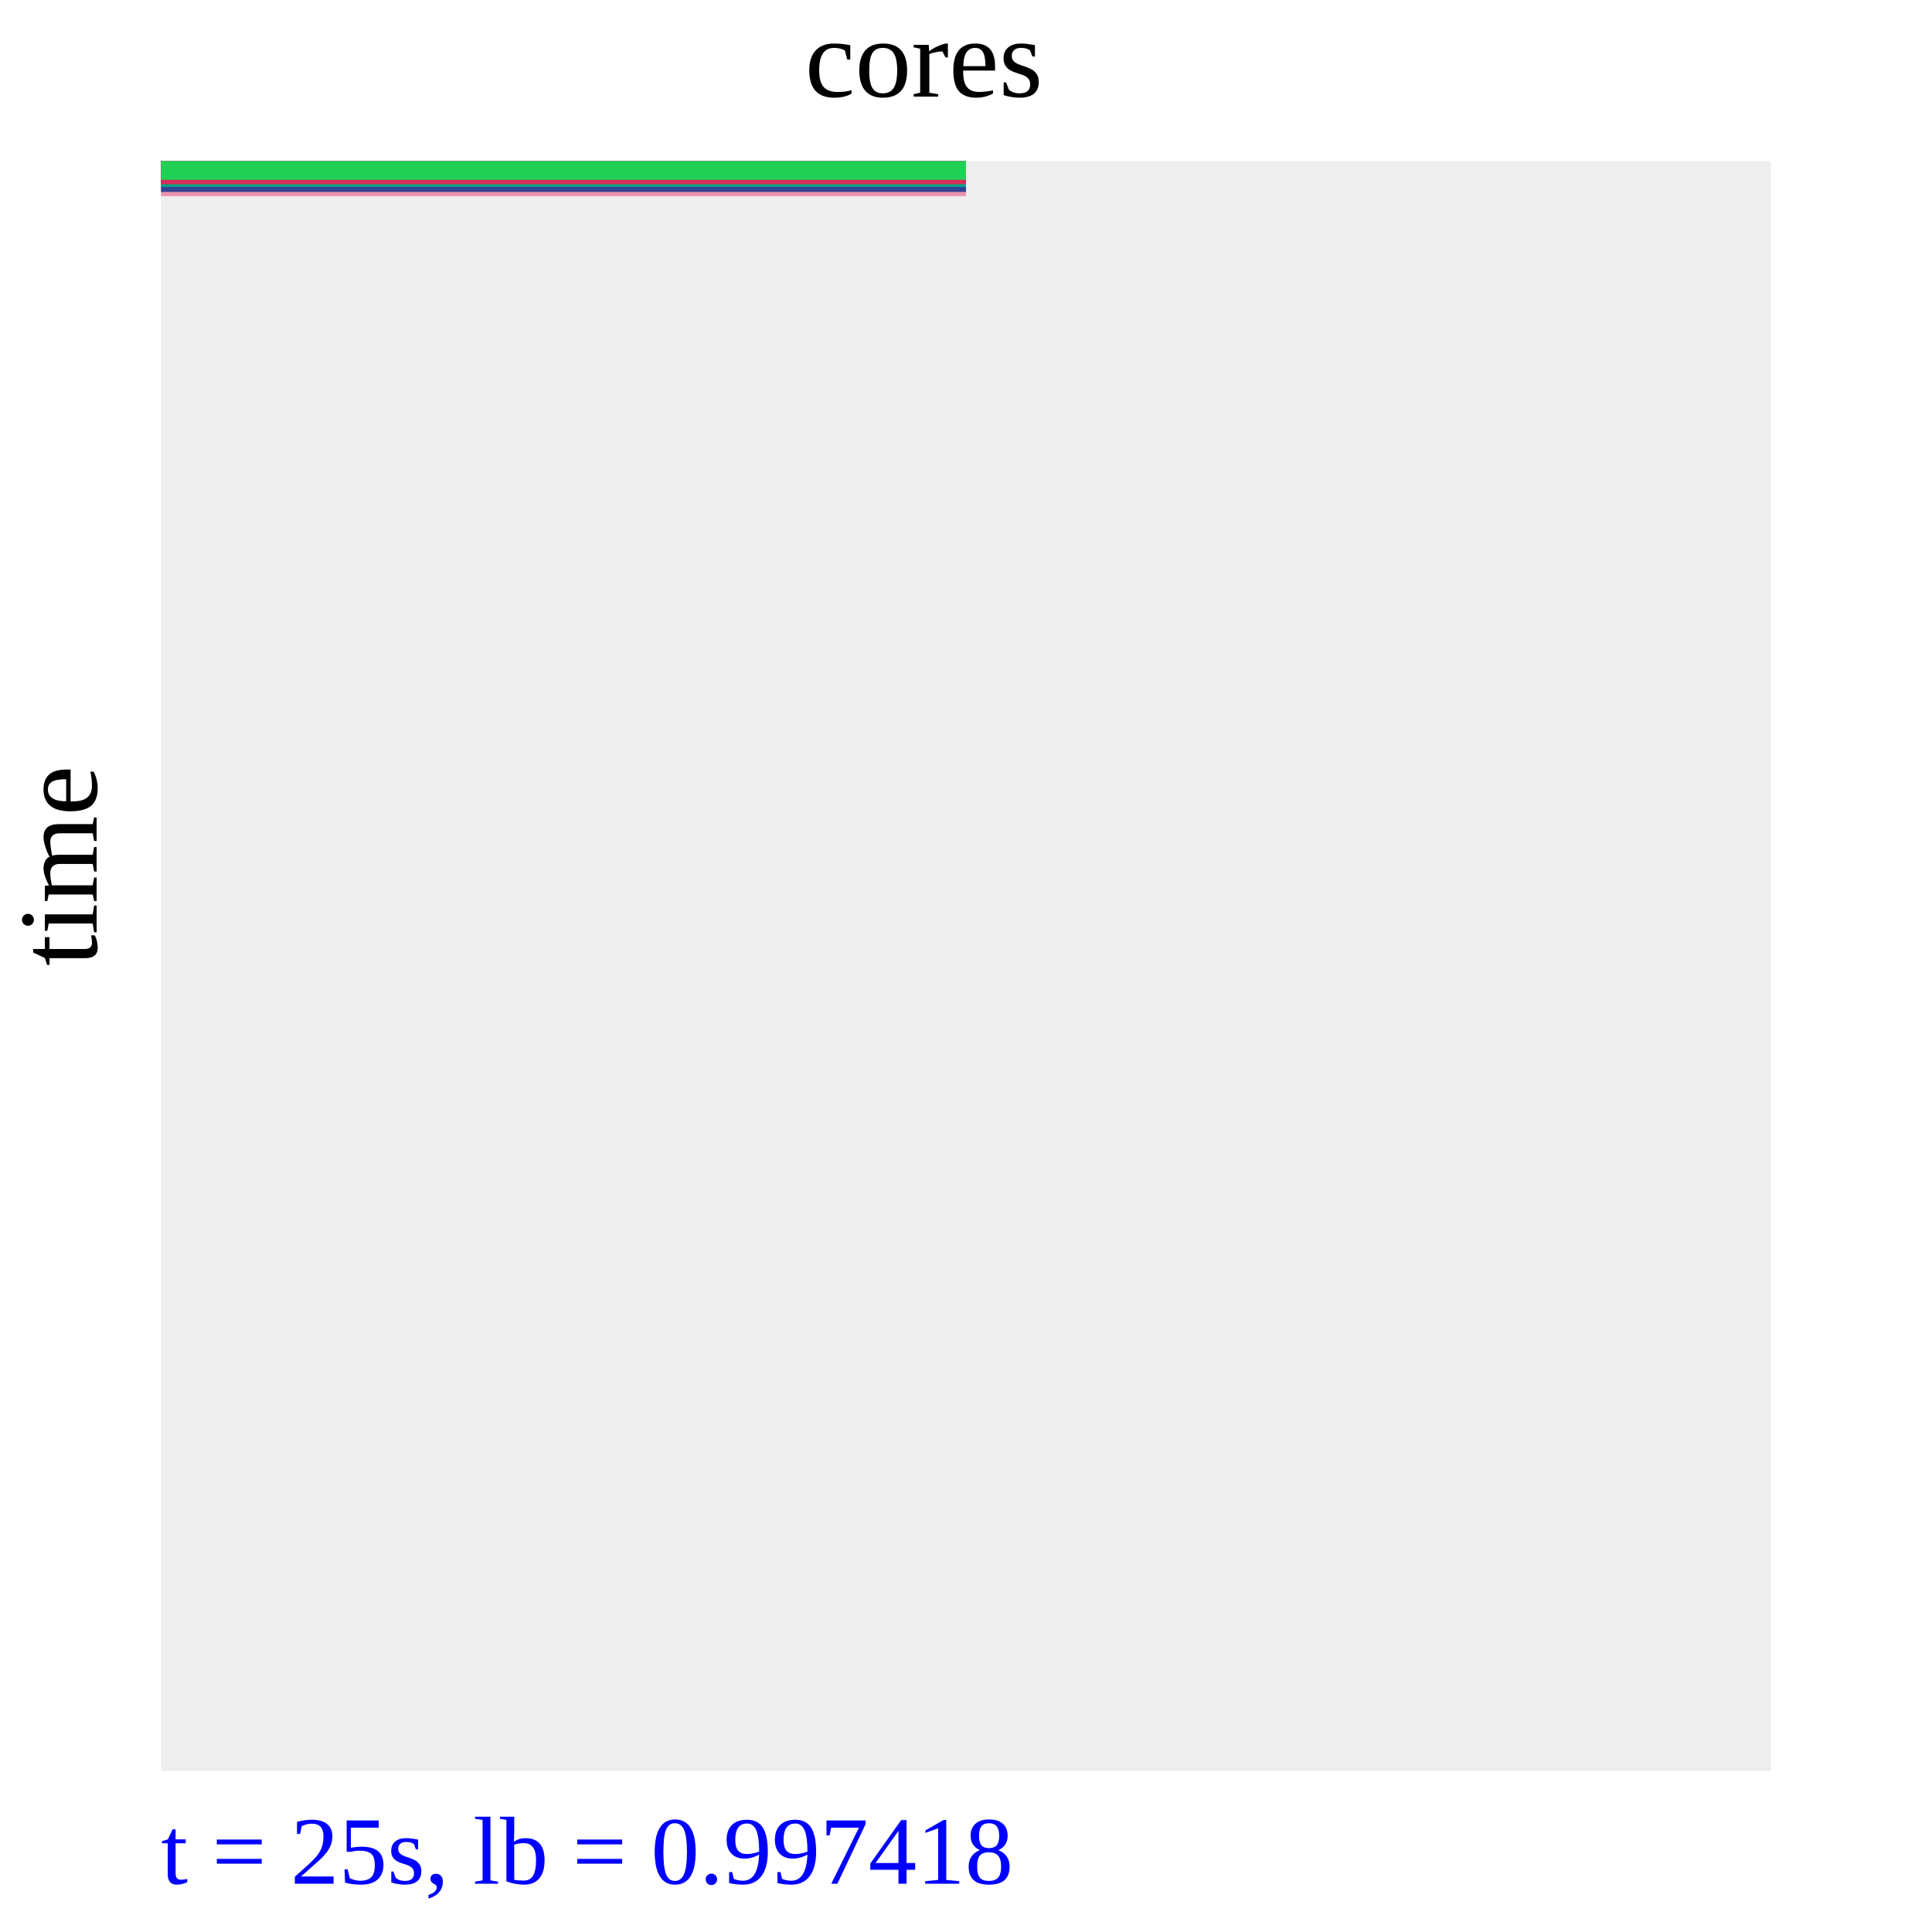
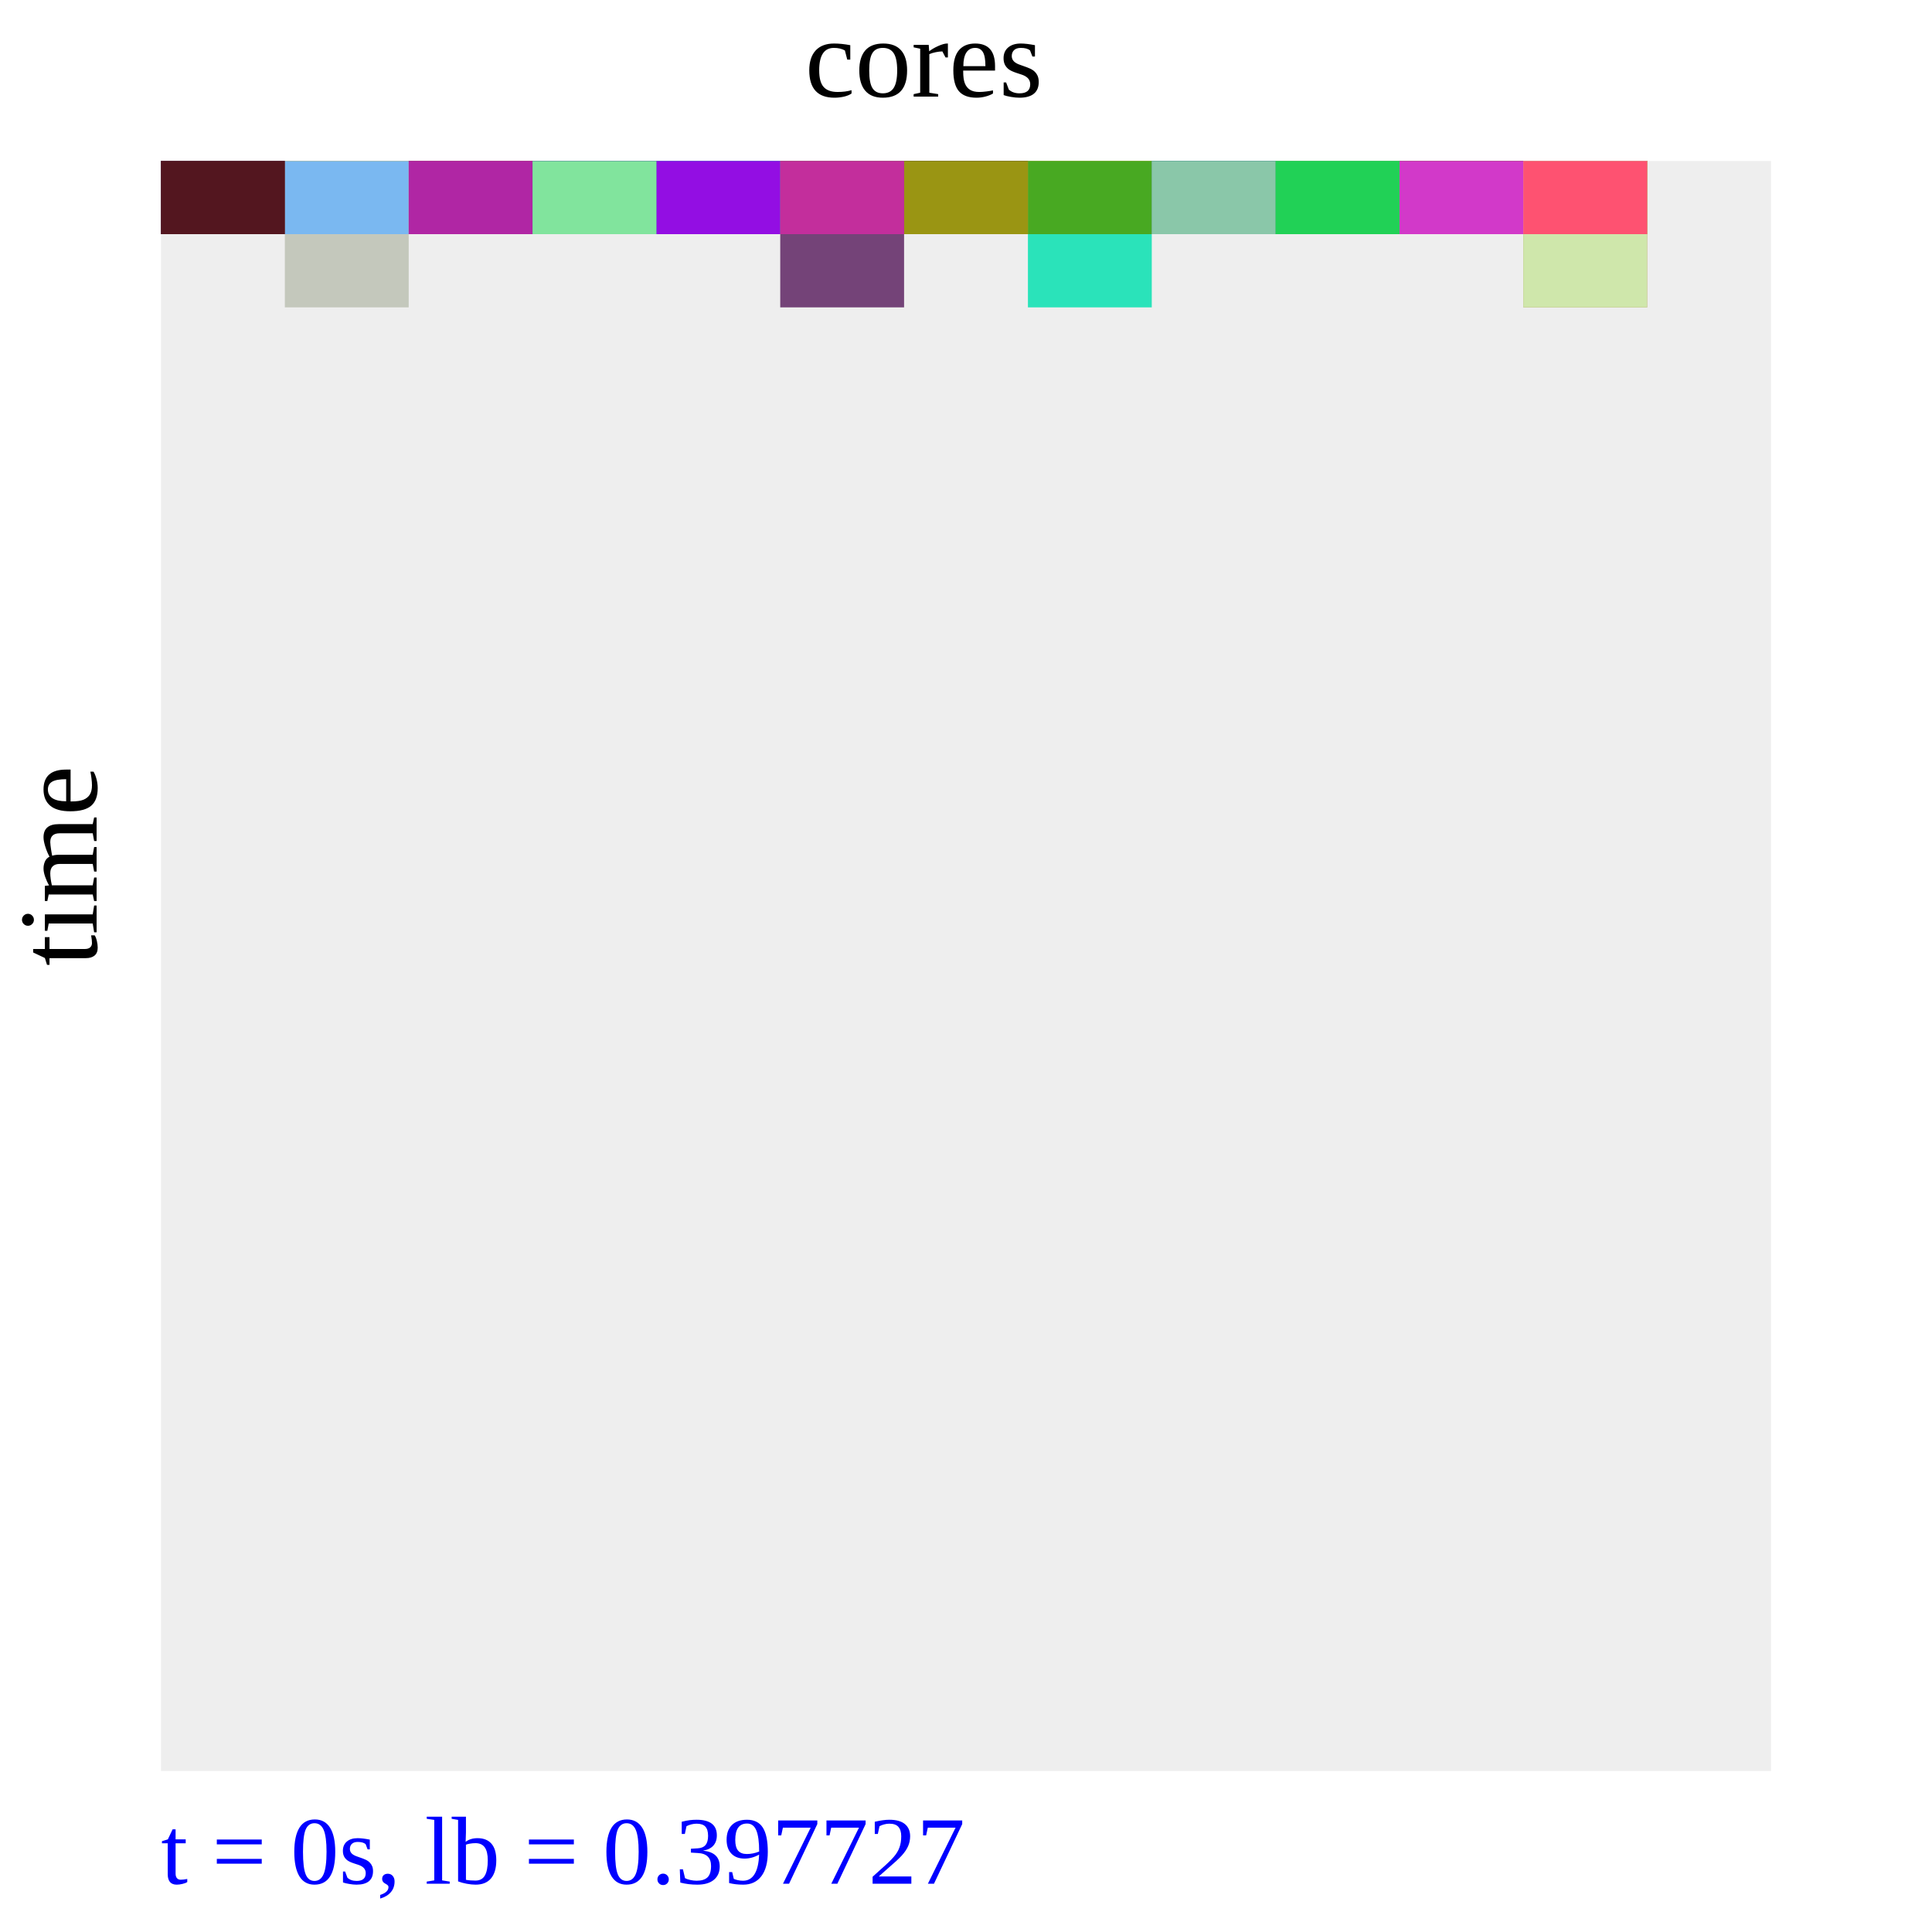
<svg xmlns="http://www.w3.org/2000/svg" x="0" y="0" width="600" height="600">
  <rect x="0%" y="0%" height="100%" width="100%" style="fill: #ffffff" />
  <svg x="0" y="0">
    <text fill="dark" font-size="35" transform="translate(250, 30)">cores</text>
  </svg>
  <svg x="0" y="0">
    <text fill="dark" font-size="35" transform="translate(30, 300) rotate(270)">time</text>
  </svg>
  <svg x="50" y="550">
-     <text fill="blue" font-size="30" transform="translate(0, 35)">t = 25s, lb = 0.997418</text>
+     <text fill="blue" font-size="30" transform="translate(0, 35)">t = 0s, lb = 0.397727</text>
  </svg>
  <svg x="50" y="50" width="500" height="500">
    <rect x="0%" y="0%" height="100%" width="100%" style="fill: #eeeeee" />
-     <rect x="0" y="0" height="3.596" width="250" style="fill: #76931f" />
-     <rect x="0" y="0" height="3.953" width="250" style="fill: #ac9dab" />
-     <rect x="0" y="0" height="3.476" width="250" style="fill: #2b36c2" />
-     <rect x="0" y="0" height="6.992" width="250" style="fill: #48b87d" />
-     <rect x="0" y="0" height="5.026" width="250" style="fill: #6ae33f" />
-     <rect x="0" y="0" height="4.37" width="250" style="fill: #9a62d7" />
-     <rect x="0" y="0" height="4.966" width="250" style="fill: #183a5d" />
-     <rect x="0" y="0" height="3.258" width="250" style="fill: #5789e4" />
-     <rect x="0" y="0" height="4.092" width="250" style="fill: #b2d6b4" />
-     <rect x="0" y="0" height="4.41" width="250" style="fill: #41e241" />
-     <rect x="0" y="0" height="6.436" width="250" style="fill: #1dc709" />
-     <rect x="0" y="0" height="3.457" width="250" style="fill: #e111c7" />
-     <rect x="0" y="0" height="4.768" width="250" style="fill: #e1e7ac" />
-     <rect x="0" y="0" height="6.138" width="250" style="fill: #b6f8ca" />
-     <rect x="0" y="0" height="4.092" width="250" style="fill: #c0bb2f" />
-     <rect x="0" y="0" height="3.159" width="250" style="fill: #c4c8bc" />
-     <rect x="0" y="0" height="3.834" width="250" style="fill: #2ae3ba" />
-     <rect x="0" y="0" height="5.443" width="250" style="fill: #aab916" />
-     <rect x="0" y="0" height="3.476" width="250" style="fill: #5cc458" />
-     <rect x="0" y="0" height="3.317" width="250" style="fill: #e199cb" />
-     <rect x="0" y="0" height="4.907" width="250" style="fill: #89f51b" />
-     <rect x="0" y="0" height="5.542" width="250" style="fill: #135f70" />
-     <rect x="0" y="0" height="3.377" width="250" style="fill: #91a5ab" />
-     <rect x="0" y="0" height="5.88" width="250" style="fill: #b0874d" />
-     <rect x="0" y="0" height="5.244" width="250" style="fill: #f3e8cb" />
-     <rect x="0" y="0" height="4.37" width="250" style="fill: #4543a5" />
-     <rect x="0" y="0" height="10.906" width="250" style="fill: #eb93b0" />
-     <rect x="0" y="0" height="5.801" width="250" style="fill: #441e9c" />
-     <rect x="0" y="0" height="5.86" width="250" style="fill: #a4c2b0" />
-     <rect x="0" y="0" height="6.675" width="250" style="fill: #fb3d30" />
-     <rect x="0" y="0" height="5.582" width="250" style="fill: #875cbf" />
-     <rect x="0" y="0" height="7.191" width="250" style="fill: #29abd5" />
-     <rect x="0" y="0" height="4.748" width="250" style="fill: #b1acf3" />
-     <rect x="0" y="0" height="5.642" width="250" style="fill: #8984b3" />
-     <rect x="0" y="0" height="5.284" width="250" style="fill: #5ae882" />
-     <rect x="0" y="0" height="3.715" width="250" style="fill: #809dd4" />
-     <rect x="0" y="0" height="4.033" width="250" style="fill: #cfe7ab" />
-     <rect x="0" y="0" height="6.496" width="250" style="fill: #c5c61b" />
-     <rect x="0" y="0" height="4.867" width="250" style="fill: #aa52e0" />
-     <rect x="0" y="0" height="5.92" width="250" style="fill: #53b4c3" />
-     <rect x="0" y="0" height="4.648" width="250" style="fill: #643f20" />
-     <rect x="0" y="0" height="4.926" width="250" style="fill: #4ef259" />
-     <rect x="0" y="0" height="5.443" width="250" style="fill: #d2e980" />
-     <rect x="0" y="0" height="6.913" width="250" style="fill: #42a948" />
-     <rect x="0" y="0" height="4.172" width="250" style="fill: #aac5e8" />
-     <rect x="0" y="0" height="5.165" width="250" style="fill: #84cb3e" />
-     <rect x="0" y="0" height="4.39" width="250" style="fill: #c7db92" />
-     <rect x="0" y="0" height="3.933" width="250" style="fill: #5643fd" />
-     <rect x="0" y="0" height="5.344" width="250" style="fill: #34fdd4" />
-     <rect x="0" y="0" height="7.549" width="250" style="fill: #67e2cc" />
-     <rect x="0" y="0" height="5.165" width="250" style="fill: #a40603" />
-     <rect x="0" y="0" height="3.774" width="250" style="fill: #5cb274" />
-     <rect x="0" y="0" height="3.596" width="250" style="fill: #4cb90a" />
-     <rect x="0" y="0" height="5.145" width="250" style="fill: #63e51c" />
-     <rect x="0" y="0" height="4.529" width="250" style="fill: #973790" />
-     <rect x="0" y="0" height="9.595" width="250" style="fill: #334394" />
-     <rect x="0" y="0" height="4.807" width="250" style="fill: #7e0208" />
-     <rect x="0" y="0" height="5.542" width="250" style="fill: #6541e4" />
-     <rect x="0" y="0" height="3.516" width="250" style="fill: #c48a99" />
-     <rect x="0" y="0" height="5.264" width="250" style="fill: #630aa9" />
-     <rect x="0" y="0" height="7.489" width="250" style="fill: #aece15" />
-     <rect x="0" y="0" height="4.291" width="250" style="fill: #3843a4" />
-     <rect x="0" y="0" height="5.503" width="250" style="fill: #b19027" />
-     <rect x="0" y="0" height="4.47" width="250" style="fill: #4ebc95" />
-     <rect x="0" y="0" height="4.529" width="250" style="fill: #5f8592" />
-     <rect x="0" y="0" height="4.35" width="250" style="fill: #e30a22" />
-     <rect x="0" y="0" height="8.045" width="250" style="fill: #05a485" />
-     <rect x="0" y="0" height="4.39" width="250" style="fill: #846248" />
-     <rect x="0" y="0" height="4.807" width="250" style="fill: #987550" />
-     <rect x="0" y="0" height="4.648" width="250" style="fill: #aaf209" />
-     <rect x="0" y="0" height="5.006" width="250" style="fill: #4ec59e" />
-     <rect x="0" y="0" height="5.92" width="250" style="fill: #7931dc" />
-     <rect x="0" y="0" height="6.456" width="250" style="fill: #650c74" />
-     <rect x="0" y="0" height="4.41" width="250" style="fill: #51cc61" />
-     <rect x="0" y="0" height="4.231" width="250" style="fill: #c0cb2c" />
-     <rect x="0" y="0" height="5.622" width="250" style="fill: #46a1b3" />
-     <rect x="0" y="0" height="5.443" width="250" style="fill: #f2c349" />
-     <rect x="0" y="0" height="4.509" width="250" style="fill: #faff76" />
-     <rect x="0" y="0" height="4.907" width="250" style="fill: #3c7f8d" />
-     <rect x="0" y="0" height="4.092" width="250" style="fill: #14ddff" />
-     <rect x="0" y="0" height="1.669" width="250" style="fill: #946351" />
-     <rect x="0" y="0" height="3.933" width="250" style="fill: #744378" />
-     <rect x="0" y="0" height="7.211" width="250" style="fill: #d62c59" />
-     <rect x="0" y="0" height="4.827" width="250" style="fill: #285a8d" />
-     <rect x="0" y="0" height="5.165" width="250" style="fill: #791561" />
-     <rect x="0" y="0" height="5.344" width="250" style="fill: #4f5a2a" />
-     <rect x="0" y="0" height="3.913" width="250" style="fill: #c9e0d6" />
-     <rect x="0" y="0" height="5.522" width="250" style="fill: #8aca62" />
-     <rect x="0" y="0" height="5.304" width="250" style="fill: #48a922" />
-     <rect x="0" y="0" height="4.172" width="250" style="fill: #7ab8f1" />
-     <rect x="0" y="0" height="3.377" width="250" style="fill: #930ee3" />
-     <rect x="0" y="0" height="4.529" width="250" style="fill: #8ac7a9" />
-     <rect x="0" y="0" height="4.946" width="250" style="fill: #d239c9" />
-     <rect x="0" y="0" height="5.602" width="250" style="fill: #b026a4" />
-     <rect x="0" y="0" height="4.966" width="250" style="fill: #81e49d" />
-     <rect x="0" y="0" height="3.258" width="250" style="fill: #53161f" />
-     <rect x="0" y="0" height="4.609" width="250" style="fill: #9a9513" />
-     <rect x="0" y="0" height="3.417" width="250" style="fill: #fe5271" />
-     <rect x="0" y="0" height="4.271" width="250" style="fill: #c32e9c" />
-     <rect x="0" y="0" height="5.84" width="250" style="fill: #21d156" />
+     <rect x="0" y="0" height="22.727" width="38.462" style="fill: #76931f" />
+     <rect x="230.769" y="0" height="22.727" width="38.462" style="fill: #ac9dab" />
+     <rect x="115.385" y="0" height="22.727" width="38.462" style="fill: #2b36c2" />
+     <rect x="38.462" y="0" height="22.727" width="38.462" style="fill: #48b87d" />
+     <rect x="346.154" y="0" height="22.727" width="38.462" style="fill: #6ae33f" />
+     <rect x="269.231" y="0" height="22.727" width="38.462" style="fill: #9a62d7" />
+     <rect x="153.846" y="0" height="22.727" width="38.462" style="fill: #183a5d" />
+     <rect x="76.923" y="0" height="22.727" width="38.462" style="fill: #5789e4" />
+     <rect x="384.615" y="0" height="22.727" width="38.462" style="fill: #b2d6b4" />
+     <rect x="307.692" y="0" height="22.727" width="38.462" style="fill: #41e241" />
+     <rect x="192.308" y="0" height="22.727" width="38.462" style="fill: #1dc709" />
+     <rect x="423.077" y="0" height="22.727" width="38.462" style="fill: #e111c7" />
+     <rect x="115.385" y="0" height="22.727" width="38.462" style="fill: #e1e7ac" />
+     <rect x="230.769" y="0" height="22.727" width="38.462" style="fill: #b6f8ca" />
+     <rect x="0" y="0" height="22.727" width="38.462" style="fill: #c0bb2f" />
+     <rect x="38.462" y="0" height="45.455" width="38.462" style="fill: #c4c8bc" />
+     <rect x="269.231" y="0" height="45.455" width="38.462" style="fill: #2ae3ba" />
+     <rect x="346.154" y="0" height="22.727" width="38.462" style="fill: #aab916" />
+     <rect x="153.846" y="0" height="22.727" width="38.462" style="fill: #5cc458" />
+     <rect x="384.615" y="0" height="22.727" width="38.462" style="fill: #e199cb" />
+     <rect x="307.692" y="0" height="22.727" width="38.462" style="fill: #89f51b" />
+     <rect x="76.923" y="0" height="22.727" width="38.462" style="fill: #135f70" />
+     <rect x="192.308" y="0" height="22.727" width="38.462" style="fill: #91a5ab" />
+     <rect x="423.077" y="0" height="45.455" width="38.462" style="fill: #b0874d" />
+     <rect x="115.385" y="0" height="22.727" width="38.462" style="fill: #f3e8cb" />
+     <rect x="230.769" y="0" height="22.727" width="38.462" style="fill: #4543a5" />
+     <rect x="0" y="0" height="22.727" width="38.462" style="fill: #eb93b0" />
+     <rect x="38.462" y="0" height="22.727" width="38.462" style="fill: #441e9c" />
+     <rect x="346.154" y="0" height="22.727" width="38.462" style="fill: #a4c2b0" />
+     <rect x="269.231" y="0" height="22.727" width="38.462" style="fill: #fb3d30" />
+     <rect x="153.846" y="0" height="22.727" width="38.462" style="fill: #875cbf" />
+     <rect x="307.692" y="0" height="22.727" width="38.462" style="fill: #29abd5" />
+     <rect x="384.615" y="0" height="22.727" width="38.462" style="fill: #b1acf3" />
+     <rect x="76.923" y="0" height="22.727" width="38.462" style="fill: #8984b3" />
+     <rect x="192.308" y="0" height="22.727" width="38.462" style="fill: #5ae882" />
+     <rect x="115.385" y="0" height="22.727" width="38.462" style="fill: #809dd4" />
+     <rect x="423.077" y="0" height="45.455" width="38.462" style="fill: #cfe7ab" />
+     <rect x="230.769" y="0" height="22.727" width="38.462" style="fill: #c5c61b" />
+     <rect x="0" y="0" height="22.727" width="38.462" style="fill: #aa52e0" />
+     <rect x="38.462" y="0" height="22.727" width="38.462" style="fill: #53b4c3" />
+     <rect x="346.154" y="0" height="22.727" width="38.462" style="fill: #643f20" />
+     <rect x="269.231" y="0" height="22.727" width="38.462" style="fill: #4ef259" />
+     <rect x="153.846" y="0" height="22.727" width="38.462" style="fill: #d2e980" />
+     <rect x="307.692" y="0" height="22.727" width="38.462" style="fill: #42a948" />
+     <rect x="384.615" y="0" height="22.727" width="38.462" style="fill: #aac5e8" />
+     <rect x="76.923" y="0" height="22.727" width="38.462" style="fill: #84cb3e" />
+     <rect x="192.308" y="0" height="22.727" width="38.462" style="fill: #c7db92" />
+     <rect x="115.385" y="0" height="22.727" width="38.462" style="fill: #5643fd" />
+     <rect x="230.769" y="0" height="22.727" width="38.462" style="fill: #34fdd4" />
+     <rect x="0" y="0" height="22.727" width="38.462" style="fill: #67e2cc" />
+     <rect x="423.077" y="0" height="22.727" width="38.462" style="fill: #a40603" />
+     <rect x="346.154" y="0" height="22.727" width="38.462" style="fill: #5cb274" />
+     <rect x="269.231" y="0" height="22.727" width="38.462" style="fill: #4cb90a" />
+     <rect x="38.462" y="0" height="22.727" width="38.462" style="fill: #63e51c" />
+     <rect x="307.692" y="0" height="22.727" width="38.462" style="fill: #973790" />
+     <rect x="153.846" y="0" height="22.727" width="38.462" style="fill: #334394" />
+     <rect x="384.615" y="0" height="22.727" width="38.462" style="fill: #7e0208" />
+     <rect x="76.923" y="0" height="22.727" width="38.462" style="fill: #6541e4" />
+     <rect x="192.308" y="0" height="22.727" width="38.462" style="fill: #c48a99" />
+     <rect x="115.385" y="0" height="22.727" width="38.462" style="fill: #630aa9" />
+     <rect x="230.769" y="0" height="22.727" width="38.462" style="fill: #aece15" />
+     <rect x="0" y="0" height="22.727" width="38.462" style="fill: #3843a4" />
+     <rect x="423.077" y="0" height="22.727" width="38.462" style="fill: #b19027" />
+     <rect x="346.154" y="0" height="22.727" width="38.462" style="fill: #4ebc95" />
+     <rect x="269.231" y="0" height="22.727" width="38.462" style="fill: #5f8592" />
+     <rect x="38.462" y="0" height="22.727" width="38.462" style="fill: #e30a22" />
+     <rect x="307.692" y="0" height="22.727" width="38.462" style="fill: #05a485" />
+     <rect x="153.846" y="0" height="22.727" width="38.462" style="fill: #846248" />
+     <rect x="384.615" y="0" height="22.727" width="38.462" style="fill: #987550" />
+     <rect x="192.308" y="0" height="22.727" width="38.462" style="fill: #aaf209" />
+     <rect x="76.923" y="0" height="22.727" width="38.462" style="fill: #4ec59e" />
+     <rect x="115.385" y="0" height="22.727" width="38.462" style="fill: #7931dc" />
+     <rect x="230.769" y="0" height="22.727" width="38.462" style="fill: #650c74" />
+     <rect x="0" y="0" height="22.727" width="38.462" style="fill: #51cc61" />
+     <rect x="423.077" y="0" height="22.727" width="38.462" style="fill: #c0cb2c" />
+     <rect x="346.154" y="0" height="22.727" width="38.462" style="fill: #46a1b3" />
+     <rect x="269.231" y="0" height="22.727" width="38.462" style="fill: #f2c349" />
+     <rect x="38.462" y="0" height="22.727" width="38.462" style="fill: #faff76" />
+     <rect x="307.692" y="0" height="22.727" width="38.462" style="fill: #3c7f8d" />
+     <rect x="153.846" y="0" height="22.727" width="38.462" style="fill: #14ddff" />
+     <rect x="384.615" y="0" height="22.727" width="38.462" style="fill: #946351" />
+     <rect x="192.308" y="0" height="45.455" width="38.462" style="fill: #744378" />
+     <rect x="76.923" y="0" height="22.727" width="38.462" style="fill: #d62c59" />
+     <rect x="115.385" y="0" height="22.727" width="38.462" style="fill: #285a8d" />
+     <rect x="0" y="0" height="22.727" width="38.462" style="fill: #791561" />
+     <rect x="230.769" y="0" height="22.727" width="38.462" style="fill: #4f5a2a" />
+     <rect x="423.077" y="0" height="22.727" width="38.462" style="fill: #c9e0d6" />
+     <rect x="346.154" y="0" height="22.727" width="38.462" style="fill: #8aca62" />
+     <rect x="269.231" y="0" height="22.727" width="38.462" style="fill: #48a922" />
+     <rect x="38.462" y="0" height="22.727" width="38.462" style="fill: #7ab8f1" />
+     <rect x="153.846" y="0" height="22.727" width="38.462" style="fill: #930ee3" />
+     <rect x="307.692" y="0" height="22.727" width="38.462" style="fill: #8ac7a9" />
+     <rect x="384.615" y="0" height="22.727" width="38.462" style="fill: #d239c9" />
+     <rect x="76.923" y="0" height="22.727" width="38.462" style="fill: #b026a4" />
+     <rect x="115.385" y="0" height="22.727" width="38.462" style="fill: #81e49d" />
+     <rect x="0" y="0" height="22.727" width="38.462" style="fill: #53161f" />
+     <rect x="230.769" y="0" height="22.727" width="38.462" style="fill: #9a9513" />
+     <rect x="423.077" y="0" height="22.727" width="38.462" style="fill: #fe5271" />
+     <rect x="192.308" y="0" height="22.727" width="38.462" style="fill: #c32e9c" />
+     <rect x="346.154" y="0" height="22.727" width="38.462" style="fill: #21d156" />
  </svg>
</svg>
